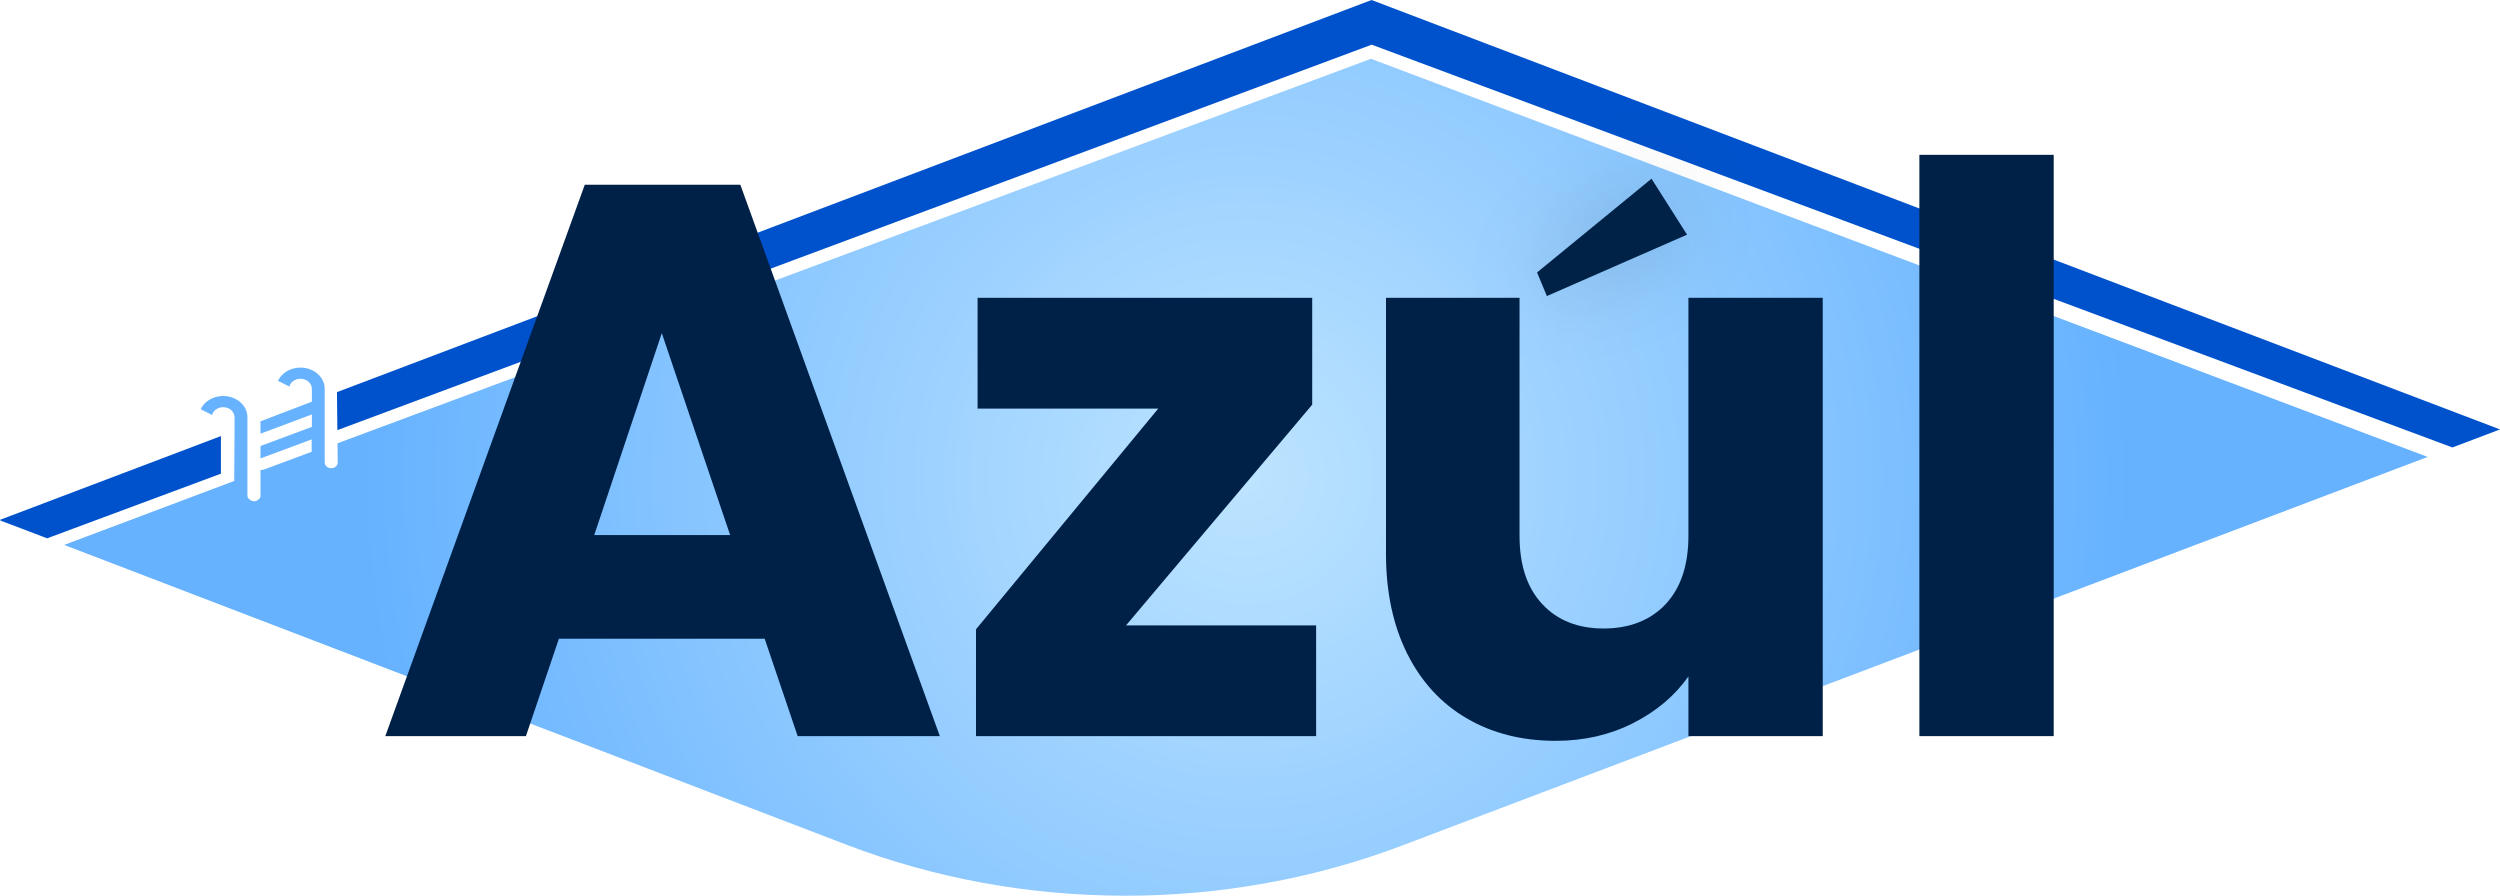
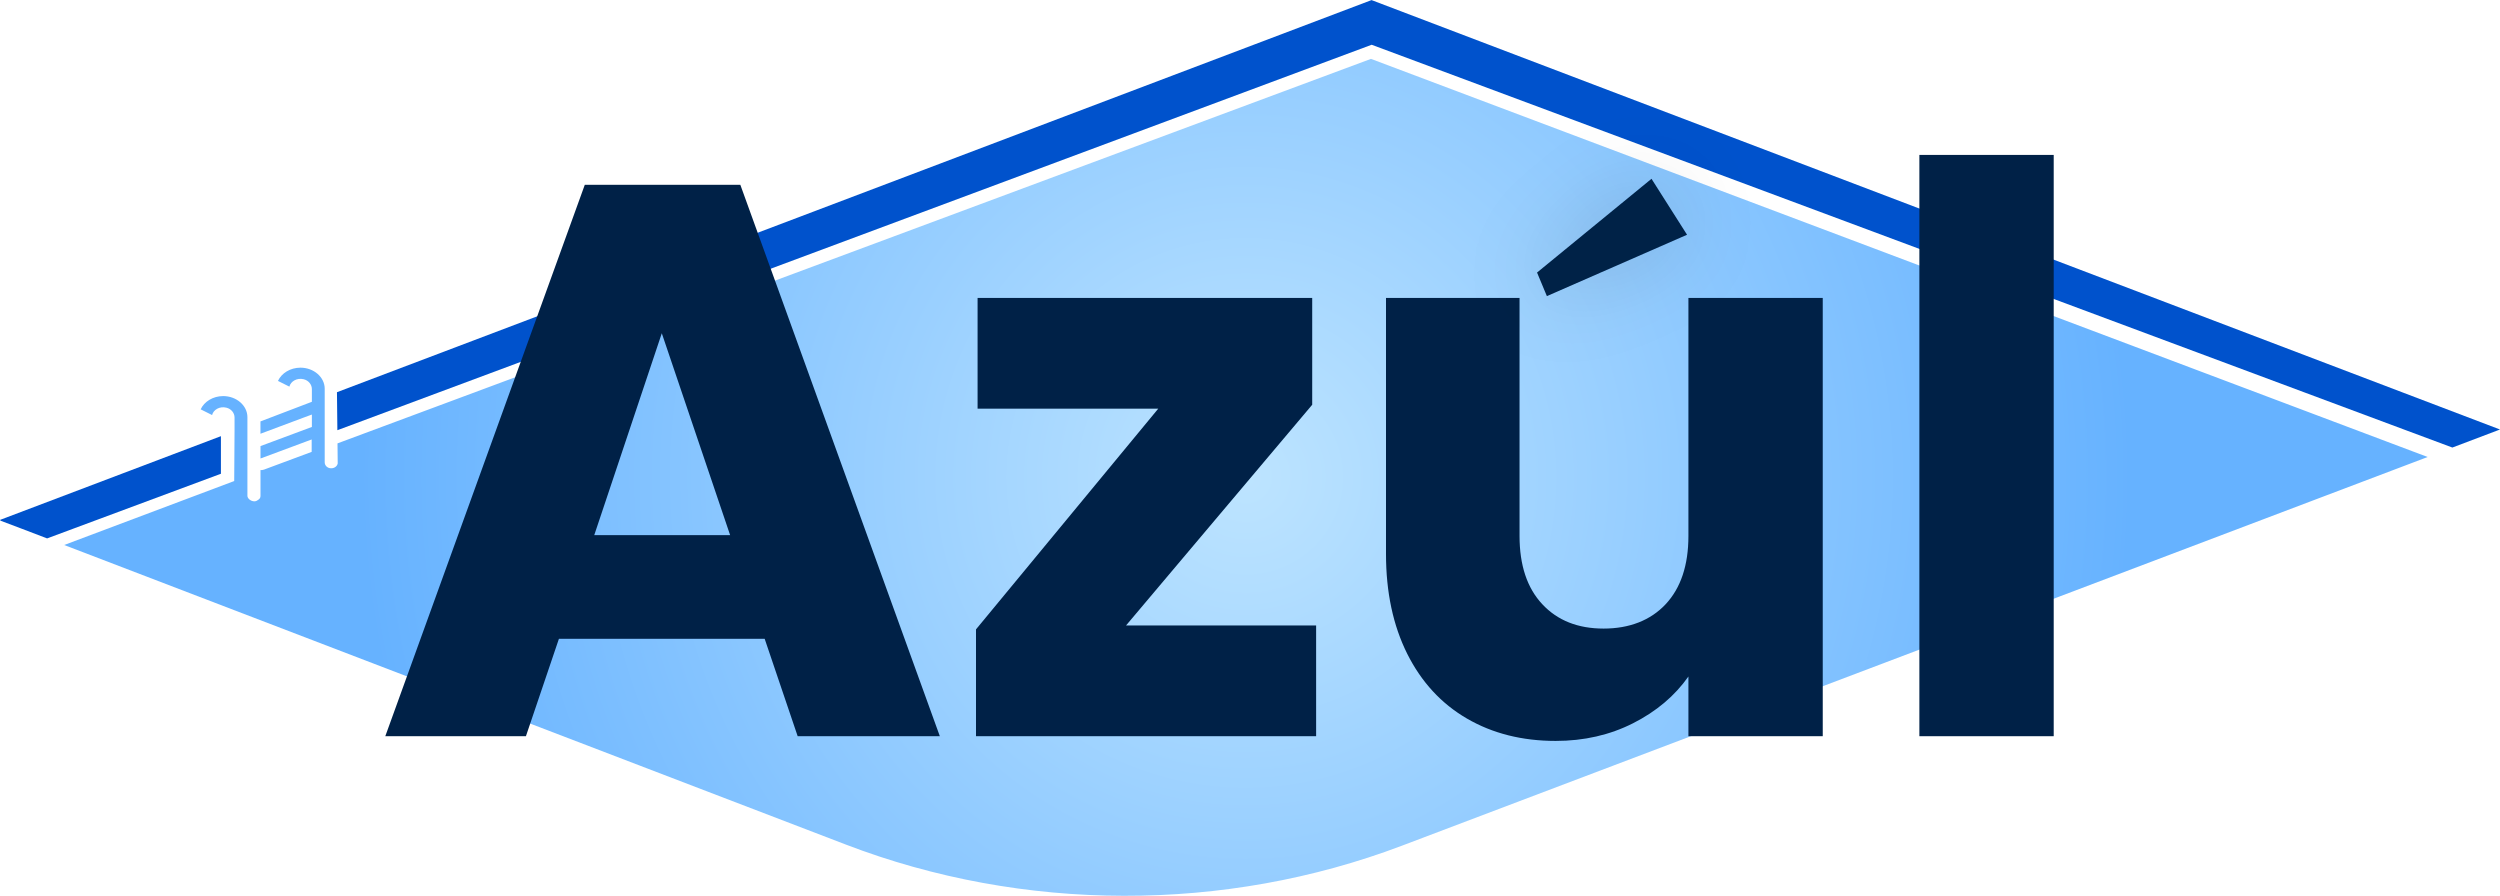
- <svg xmlns="http://www.w3.org/2000/svg" id="Layer_2" data-name="Layer 2" viewBox="0 0 600 214.96" shape-rendering="geometricPrecision" text-rendering="geometricPrecision" image-rendering="optimizeQuality">
+ <svg xmlns="http://www.w3.org/2000/svg" id="Layer_2" data-name="Layer 2" width="600" height="215" viewBox="0 0 600 214.96" preserveAspectRatio="xMidYMid meet" shape-rendering="geometricPrecision" text-rendering="geometricPrecision">
  <defs>
    <radialGradient id="radial-gradient" cx="299" cy="114.54" fx="299" fy="114.54" r="212.75" gradientUnits="userSpaceOnUse">
      <stop offset="0" stop-color="#bde4ff" />
      <stop offset="1" stop-color="#66b2ff" />
    </radialGradient>
    <filter id="drop-shadow-1" x="62.19" y="6.66" width="461" height="202" filterUnits="userSpaceOnUse">
      <feOffset dx="0" dy="0" />
      <feGaussianBlur result="blur" stdDeviation="10" />
      <feFlood flood-color="#000" flood-opacity=".15" />
      <feComposite in2="blur" operator="in" />
      <feComposite in="SourceGraphic" />
    </filter>
    <filter id="drop-shadow-2" x="338.19" y="12.66" width="97" height="89" filterUnits="userSpaceOnUse">
      <feOffset dx="0" dy="0" />
      <feGaussianBlur result="blur-2" stdDeviation="10" />
      <feFlood flood-color="#000" flood-opacity=".15" />
      <feComposite in2="blur-2" operator="in" />
      <feComposite in="SourceGraphic" />
    </filter>
  </defs>
  <g id="Layer_4" data-name="Layer 4">
    <g>
      <g>
        <path d="M329.03,14.11L81,106.39l.05,4.83c-.14.75-.99,1.3-1.93,1.11-.72-.15-1.19-.75-1.19-1.39v-1.76h0v-15.9c0-2.78-2.62-5.06-5.82-5.06h0c-2.44,0-4.54,1.32-5.4,3.18,0,0,0,0,0,0l2.74,1.37s0,0,0,0c.32-1.27,1.82-2.17,3.44-1.77,1.18.29,1.96,1.29,1.96,2.36v3.05s0,0,0,0l-12.34,4.71s0,0,0,0v2.96s0,0,0,0l10.15-3.8,2.19-.81s0,0,0,0v2.98s0,0,0,0l-12.33,4.59h0v2.98s0,0,0,0l10.97-4.08,1.31-.49s0,0,0,0v2.98s0,0,0,0l-11.45,4.26c-.27.1-.56.13-.83.1,0,0,0,0,0,0v6.2c0,.2-.05.38-.13.55h0s-.58.76-1.33.76c-.9,0-1.68-.71-1.68-1.31v-2.99h0v-15.9c0-2.78-2.62-5.06-5.82-5.06-2.44,0-4.54,1.32-5.4,3.18,0,0,0,0,0,0l2.74,1.37s0,0,0,0c.32-1.27,1.82-2.17,3.43-1.77,1.19.29,1.96,1.29,1.96,2.36v3.32h0s0-.05,0-.05h0l-.08,11.98-40.81,15.35c21.36,8.21,187.59,71.89,187.59,71.89,42.5,16.31,90.91,16.41,133.49.27l246.16-93.28L329.03,14.11Z" style="fill: url(#radial-gradient); fill-rule: evenodd;" />
        <path d="M11.3,129.2l41.72-15.52v-9.02S0,124.76,0,124.76l.18.07-.18.07,5.37,2.03h0c.86.33,2.96,1.13,5.94,2.27Z" style="fill: #0052cc; fill-rule: evenodd;" />
        <polygon points="329.17 0 329.17 0 80.87 94.11 80.87 94.11 80.97 103.23 329.2 10.72 588.57 107.39 600 103.06 600 103.06 329.17 0" style="fill: #0052cc; fill-rule: evenodd;" />
      </g>
      <g>
        <g shape-rendering="geometricPrecision" text-rendering="geometricPrecision">
          <path d="M183.53,153.29h-49.39l-7.92,23.38h-33.75l47.88-132.34h37.33l47.88,132.34h-34.12l-7.92-23.38ZM175.23,128.41l-16.4-48.45-16.21,48.45h32.61Z" style="fill: #002147;" />
          <path d="M270.25,150.09h45.62v26.58h-81.63v-25.64l43.74-52.97h-43.36v-26.58h80.31v25.64l-44.68,52.97Z" style="fill: #002147;" />
          <path d="M437.46,71.47v105.2h-32.24v-14.33c-3.27,4.65-7.7,8.39-13.29,11.22-5.59,2.83-11.78,4.24-18.57,4.24-8.04,0-15.15-1.79-21.3-5.37-6.16-3.58-10.93-8.77-14.33-15.55-3.39-6.79-5.09-14.77-5.09-23.94v-61.46h32.05v57.12c0,7.04,1.82,12.51,5.47,16.4,3.64,3.9,8.55,5.84,14.7,5.84s11.25-1.95,14.89-5.84c3.64-3.89,5.47-9.36,5.47-16.4v-57.12h32.24Z" style="fill: #002147;" />
          <path d="M492.89,37.16v139.51h-32.24V37.16h32.24Z" style="fill: #002147;" />
        </g>
        <polyline points="368.89 65.39 371.25 71.05 404.89 56.32 396.36 42.89" style="fill: #002147; filter: url(#drop-shadow-2);" />
      </g>
    </g>
  </g>
</svg>
